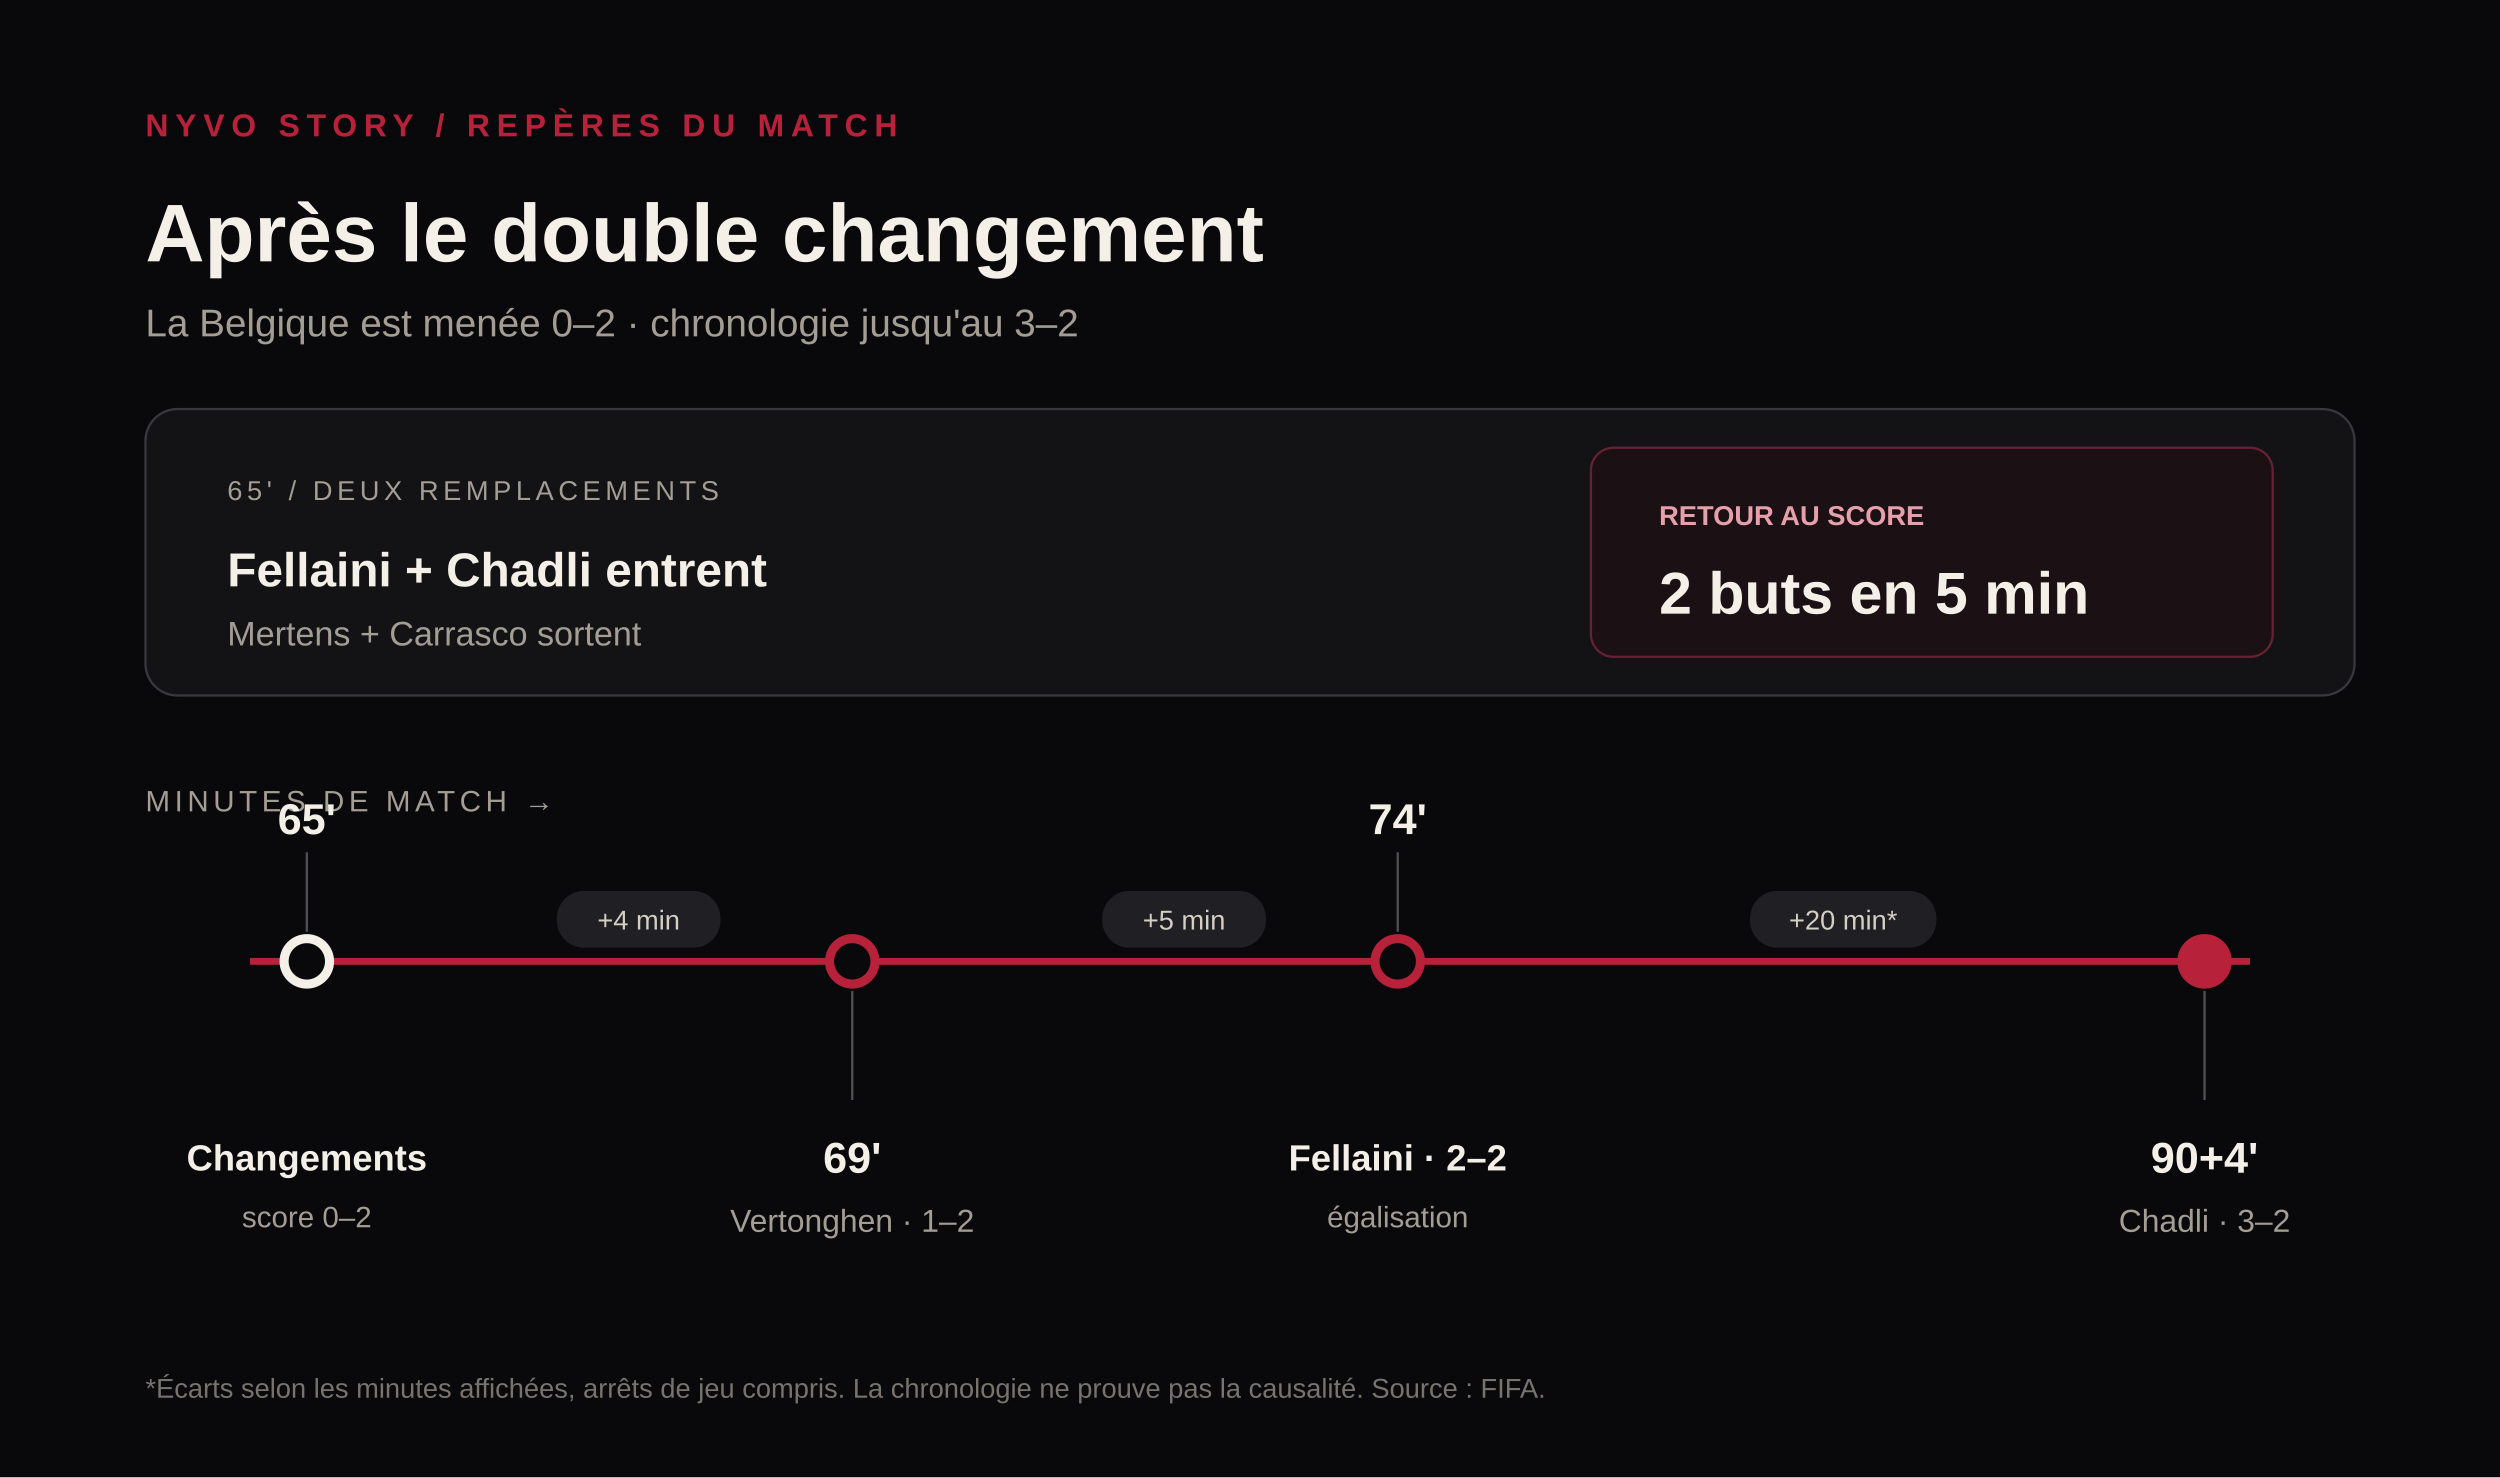
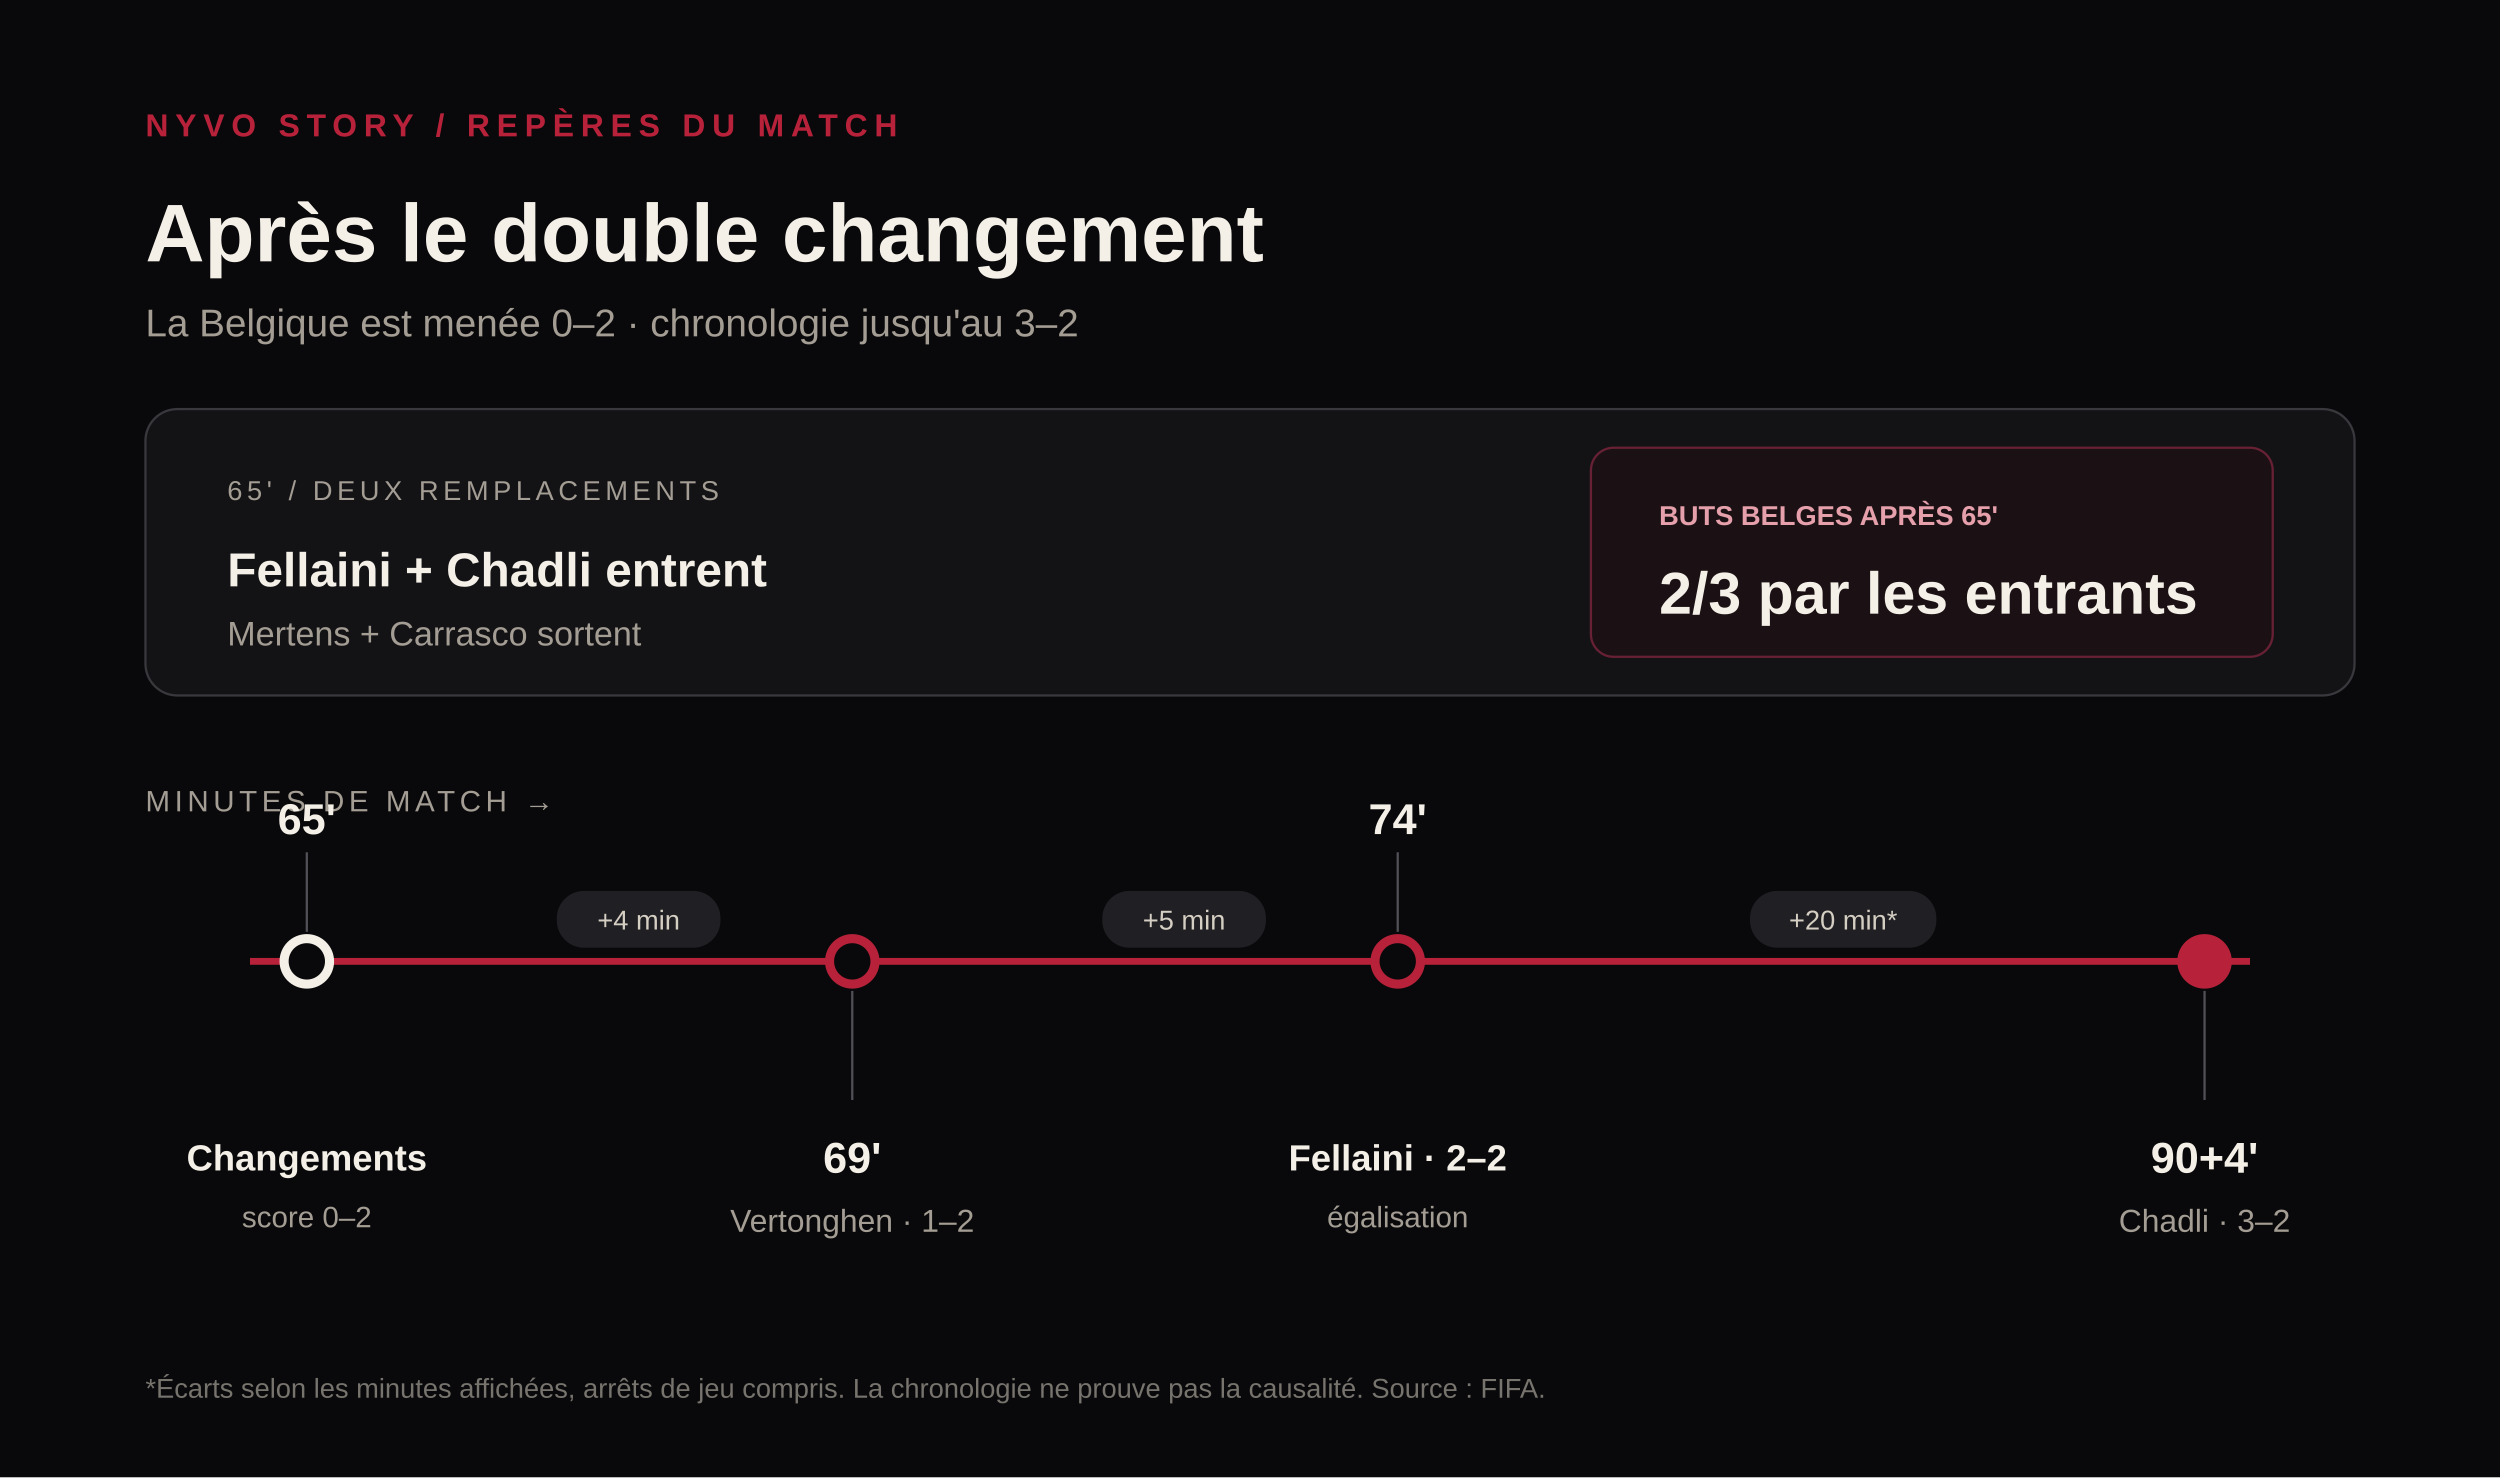
<svg xmlns="http://www.w3.org/2000/svg" viewBox="0 0 1100 650" role="img" aria-labelledby="t d">
  <rect width="1100" height="650" fill="#09090B" />
  <text x="64" y="60" fill="#B7223A" font-family="Arial,sans-serif" font-size="14" font-weight="bold" letter-spacing="3">NYVO STORY / REPÈRES DU MATCH</text>
  <text x="64" y="115" fill="#F4F0E8" font-family="Arial,sans-serif" font-size="36" font-weight="bold">Après le double changement</text>
  <text x="64" y="148" fill="#A49D94" font-family="Arial,sans-serif" font-size="17">La Belgique est menée 0–2 · chronologie jusqu'au 3–2</text>
  <rect x="64" y="180" width="972" height="126" rx="14" fill="#131316" stroke="#38383D" />
  <text x="100" y="220" fill="#A49D94" font-family="Arial,sans-serif" font-size="12" letter-spacing="2">65' / DEUX REMPLACEMENTS</text>
  <text x="100" y="258" fill="#F4F0E8" font-family="Arial,sans-serif" font-size="21" font-weight="bold">Fellaini + Chadli entrent</text>
  <text x="100" y="284" fill="#A49D94" font-family="Arial,sans-serif" font-size="15">Mertens + Carrasco sortent</text>
  <rect x="700" y="197" width="300" height="92" rx="10" fill="#1B1114" stroke="#672034" />
-   <text x="730" y="231" fill="#E5A0AB" font-family="Arial,sans-serif" font-size="12" font-weight="bold">RETOUR AU SCORE</text>
-   <text x="730" y="270" fill="#F4F0E8" font-family="Arial,sans-serif" font-size="26" font-weight="bold">2 buts en 5 min</text>
+   <text x="730" y="231" fill="#E5A0AB" font-family="Arial,sans-serif" font-size="12" font-weight="bold">BUTS BELGES APRÈS 65'</text>
+   <text x="730" y="270" fill="#F4F0E8" font-family="Arial,sans-serif" font-size="26" font-weight="bold">2/3 par les entrants</text>
  <text x="64" y="357" fill="#A49D94" font-family="Arial,sans-serif" font-size="13" letter-spacing="2">MINUTES DE MATCH →</text>
  <line x1="110" y1="423" x2="990" y2="423" stroke="#B7223A" stroke-width="3" />
  <g stroke="#505057">
    <path d="M135 410v-35M375 436v48M615 410v-35M970 436v48" />
  </g>
  <g fill="#09090B" stroke-width="4">
    <circle cx="135" cy="423" r="10" stroke="#F4F0E8" />
    <circle cx="375" cy="423" r="10" stroke="#B7223A" />
    <circle cx="615" cy="423" r="10" stroke="#B7223A" />
    <circle cx="970" cy="423" r="10" fill="#B7223A" stroke="#B7223A" />
  </g>
  <g font-family="Arial,sans-serif" text-anchor="middle">
    <text x="135" y="367" fill="#F4F0E8" font-size="19" font-weight="bold">65'</text>
    <text x="135" y="515" fill="#F4F0E8" font-size="16" font-weight="bold">Changements</text>
    <text x="135" y="540" fill="#A49D94" font-size="13">score 0–2</text>
    <text x="375" y="516" fill="#F4F0E8" font-size="19" font-weight="bold">69'</text>
    <text x="375" y="542" fill="#A49D94" font-size="14">Vertonghen · 1–2</text>
    <text x="615" y="367" fill="#F4F0E8" font-size="19" font-weight="bold">74'</text>
    <text x="615" y="515" fill="#F4F0E8" font-size="16" font-weight="bold">Fellaini · 2–2</text>
    <text x="615" y="540" fill="#A49D94" font-size="13">égalisation</text>
    <text x="970" y="516" fill="#F4F0E8" font-size="19" font-weight="bold">90+4'</text>
    <text x="970" y="542" fill="#A49D94" font-size="14">Chadli · 3–2</text>
  </g>
  <g font-family="Arial,sans-serif" font-size="12" text-anchor="middle" fill="#D5CEC3">
    <rect x="245" y="392" width="72" height="25" rx="12" fill="#202024" />
    <text x="281" y="409">+4 min</text>
    <rect x="485" y="392" width="72" height="25" rx="12" fill="#202024" />
    <text x="521" y="409">+5 min</text>
    <rect x="770" y="392" width="82" height="25" rx="12" fill="#202024" />
    <text x="811" y="409">+20 min*</text>
  </g>
  <text x="64" y="615" fill="#77736D" font-family="Arial,sans-serif" font-size="12">*Écarts selon les minutes affichées, arrêts de jeu compris. La chronologie ne prouve pas la causalité. Source : FIFA.</text>
</svg>
